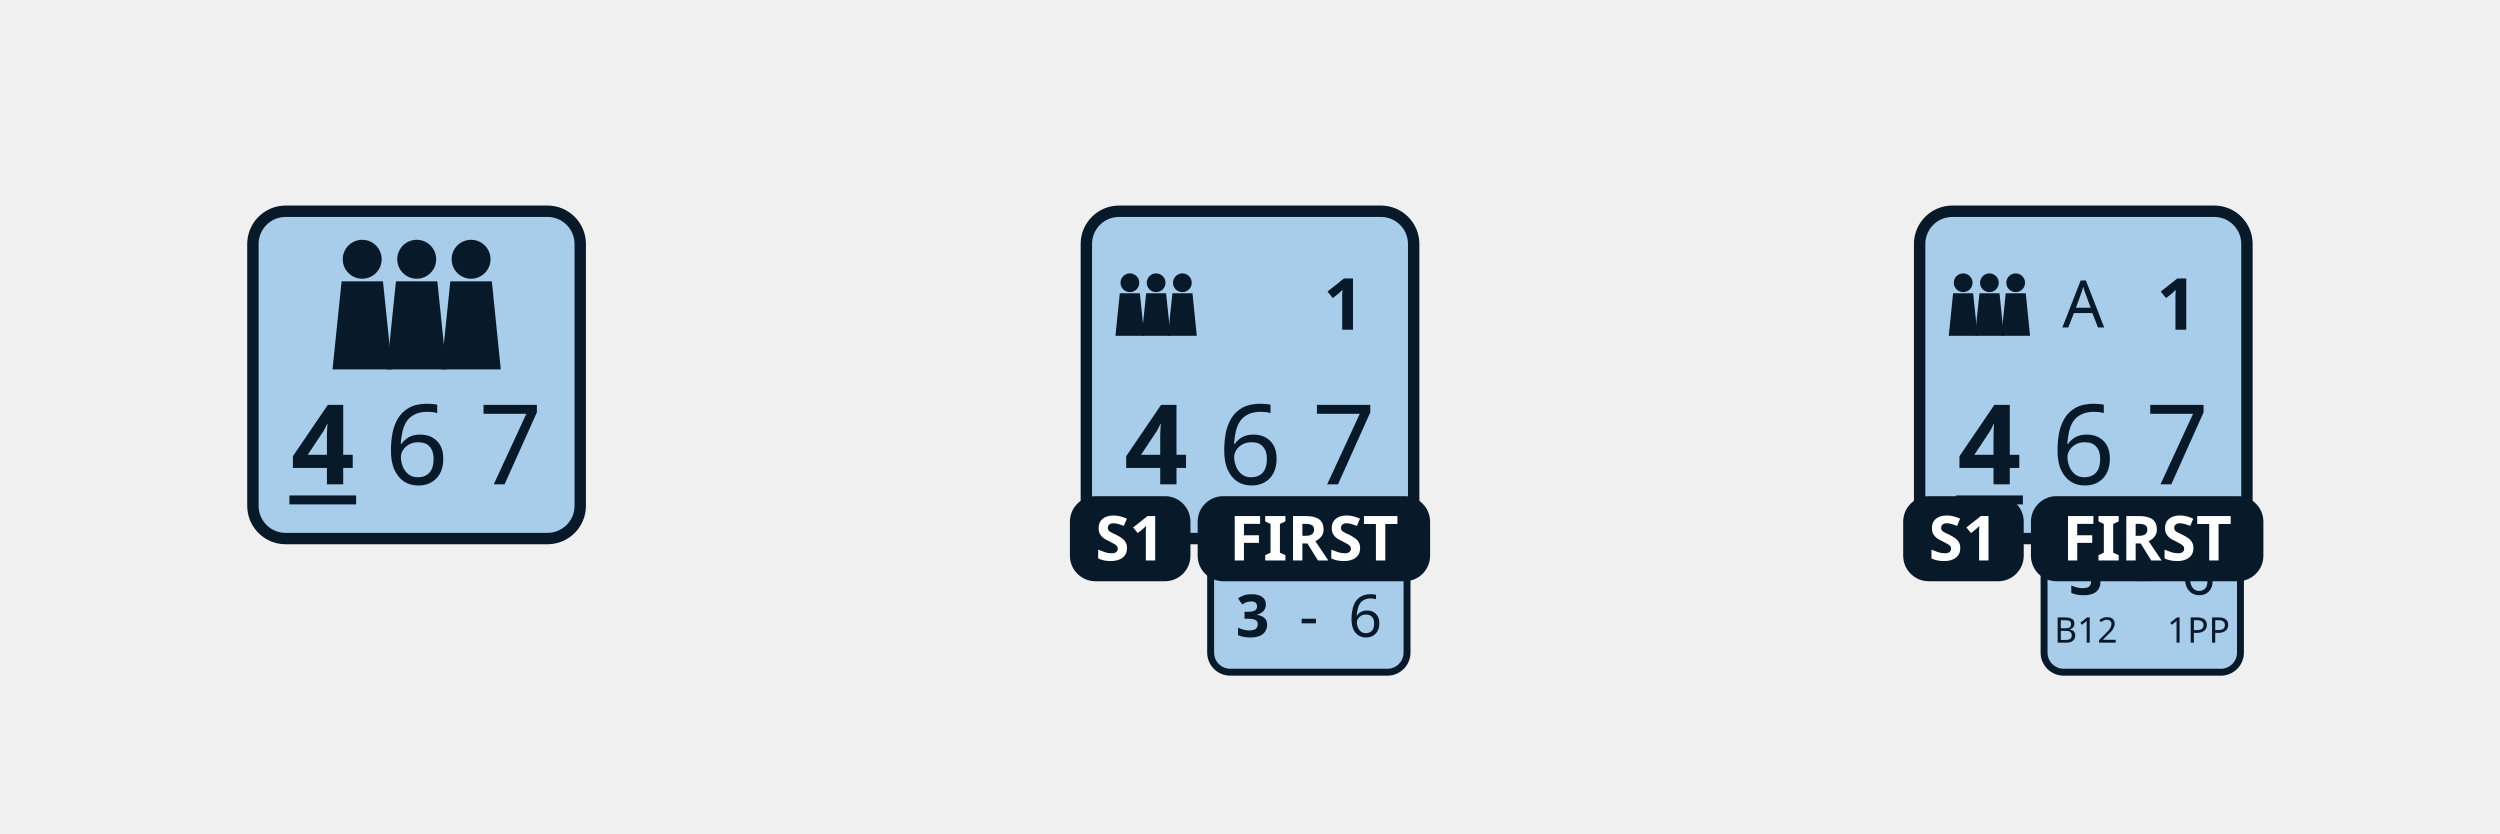
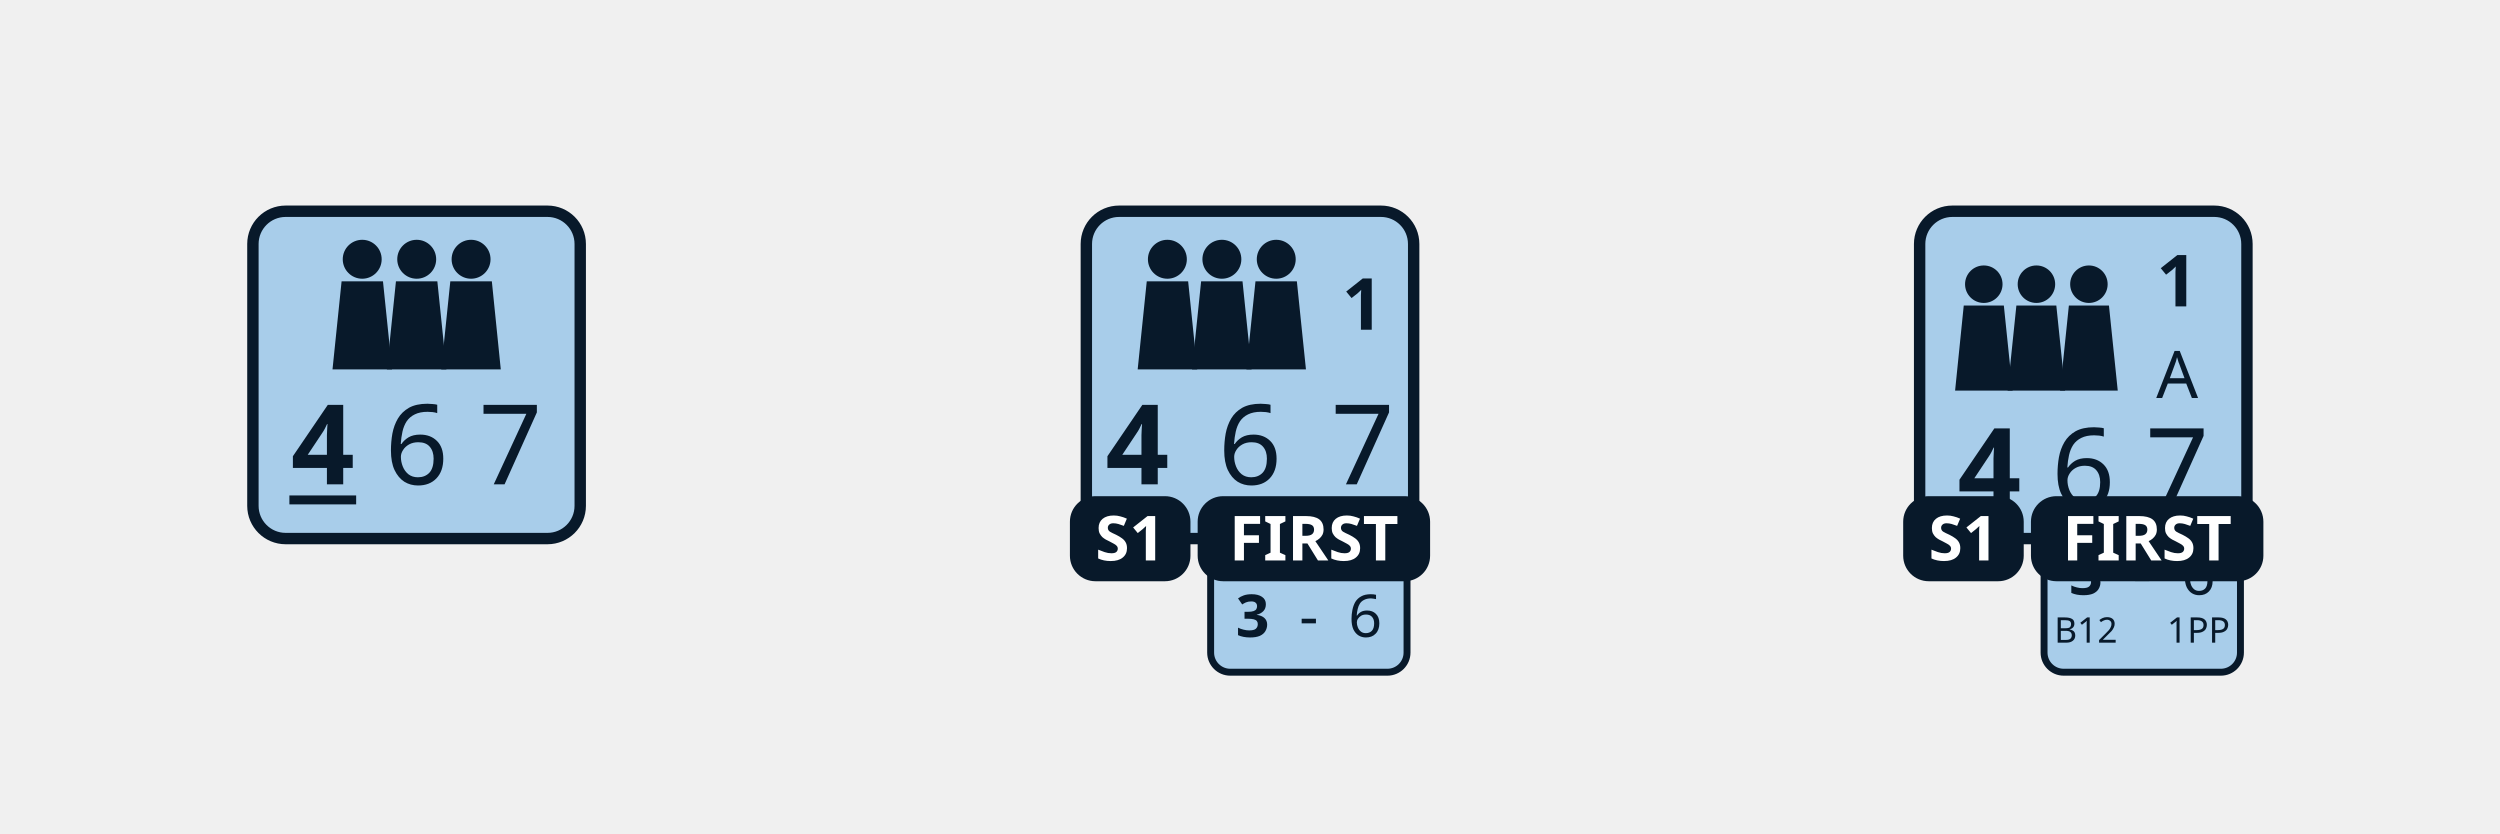
<svg xmlns="http://www.w3.org/2000/svg" viewBox="0 0 270.906 90.297">
  <g data-unit-id="state-first-fire" role="button" tabindex="0" aria-label="German 1st Line squad A, 4-6-7, First Fire, with light MG 3-6">
    <g data-tier="far">
      <g data-attached-id="example-squad-lmg" />
      <rect x="27.406" y="22.891" width="35.469" height="35.469" rx="3.547" fill="#a8cdea" stroke="#08192a" stroke-width="1.234" data-face="front" />
      <g data-slot="glyph">
        <circle cx="39.25" cy="28.094" r="2.109" fill="#08192a" />
        <path d="M36.031 40.031L37.016 30.484L41.5 30.484L42.484 40.031Z" fill="#08192a" />
        <circle cx="45.156" cy="28.094" r="2.109" fill="#08192a" />
        <path d="M41.922 40.031L42.906 30.484L47.391 30.484L48.375 40.031Z" fill="#08192a" />
        <circle cx="51.047" cy="28.094" r="2.109" fill="#08192a" />
        <path d="M47.812 40.031L48.797 30.484L53.297 30.484L54.266 40.031Z" fill="#08192a" />
      </g>
      <g data-slot="fp">
        <text x="34.984" y="52.484" font-size="12.062" font-family="sans-serif" text-anchor="middle" fill="#08192a" font-weight="bold">4</text>
        <line x1="31.359" y1="54.172" x2="38.594" y2="54.172" stroke="#08192a" stroke-width="0.969" data-mark="underline" />
      </g>
      <g data-slot="range">
        <text x="45.156" y="52.484" font-size="12.062" font-family="sans-serif" text-anchor="middle" fill="#08192a">6</text>
      </g>
      <g data-slot="morale">
        <text x="55.312" y="52.484" font-size="12.062" font-family="sans-serif" text-anchor="middle" fill="#08192a">7</text>
      </g>
    </g>
  </g>
  <g data-unit-id="state-first-fire" role="button" tabindex="0" aria-label="German 1st Line squad A, 4-6-7, First Fire, with light MG 3-6">
    <g data-tier="mid">
      <g data-attached-id="example-squad-lmg">
        <rect x="131.188" y="51.562" width="21.281" height="21.281" rx="2.125" fill="#a8cdea" stroke="#08192a" stroke-width="0.75" data-face="front" />
        <g data-slot="label">
          <text x="141.828" y="59.125" font-size="4.25" font-family="sans-serif" text-anchor="middle" fill="#08192a" font-weight="bold">LMG</text>
        </g>
        <g data-slot="fp">
          <text x="135.734" y="69.016" font-size="6.391" font-family="sans-serif" text-anchor="middle" fill="#08192a" font-weight="bold">3</text>
        </g>
        <g data-slot="dash">
          <text x="141.828" y="69.016" font-size="6.391" font-family="sans-serif" text-anchor="middle" fill="#08192a">-</text>
        </g>
        <g data-slot="range">
          <text x="147.938" y="69.016" font-size="6.391" font-family="sans-serif" text-anchor="middle" fill="#08192a">6</text>
        </g>
        <g data-badge="ROF1">
          <rect x="140.859" y="48.797" width="12.688" height="5.531" rx="1.656" fill="#08192a" />
          <text x="147.203" y="52.984" font-size="4.047" font-family="sans-serif" font-weight="bold" text-anchor="middle" fill="#ffffff">ROF1</text>
        </g>
      </g>
      <rect x="117.719" y="22.891" width="35.469" height="35.469" rx="3.547" fill="#a8cdea" stroke="#08192a" stroke-width="1.234" data-face="front" />
      <g data-slot="glyph">
-         <circle cx="122.438" cy="30.641" r="1.016" fill="#08192a" />
-         <path d="M120.875 36.391L121.344 31.781L123.516 31.781L124 36.391Z" fill="#08192a" />
-         <circle cx="125.281" cy="30.641" r="1.016" fill="#08192a" />
-         <path d="M123.719 36.391L124.203 31.781L126.359 31.781L126.844 36.391Z" fill="#08192a" />
-         <circle cx="128.125" cy="30.641" r="1.016" fill="#08192a" />
-         <path d="M126.562 36.391L127.047 31.781L129.219 31.781L129.688 36.391Z" fill="#08192a" />
+         <circle cx="126.5" cy="28.094" r="2.109" fill="#08192a" />
+         <path d="M123.281 40.031L124.266 30.484L128.75 30.484L129.734 40.031Z" fill="#08192a" />
+         <circle cx="132.406" cy="28.094" r="2.109" fill="#08192a" />
+         <path d="M129.172 40.031L130.156 30.484L134.641 30.484L135.625 40.031Z" fill="#08192a" />
+         <circle cx="138.297" cy="28.094" r="2.109" fill="#08192a" />
+         <path d="M135.062 40.031L136.047 30.484L140.531 30.484L141.516 40.031Z" fill="#08192a" />
      </g>
      <g data-slot="class">
-         <text x="145.625" y="35.734" font-size="7.797" font-family="sans-serif" text-anchor="middle" fill="#08192a" font-weight="bold">1</text>
+         <text x="147.656" y="35.734" font-size="7.797" font-family="sans-serif" text-anchor="middle" fill="#08192a" font-weight="bold">1</text>
      </g>
      <g data-slot="fp">
-         <text x="125.281" y="52.484" font-size="12.062" font-family="sans-serif" text-anchor="middle" fill="#08192a" font-weight="bold">4</text>
+         <text x="123.25" y="52.484" font-size="12.062" font-family="sans-serif" text-anchor="middle" fill="#08192a" font-weight="bold">4</text>
      </g>
      <g data-slot="range">
        <text x="135.453" y="52.484" font-size="12.062" font-family="sans-serif" text-anchor="middle" fill="#08192a">6</text>
      </g>
      <g data-slot="morale">
-         <text x="145.625" y="52.484" font-size="12.062" font-family="sans-serif" text-anchor="middle" fill="#08192a">7</text>
+         <text x="147.656" y="52.484" font-size="12.062" font-family="sans-serif" text-anchor="middle" fill="#08192a">7</text>
      </g>
      <g data-badge="S1">
        <rect x="115.938" y="53.766" width="13.062" height="9.219" rx="2.766" fill="#08192a" />
        <text x="122.469" y="60.734" font-size="6.734" font-family="sans-serif" font-weight="bold" text-anchor="middle" fill="#ffffff">S1</text>
      </g>
      <g data-badge="FIRST">
        <rect x="129.781" y="53.766" width="25.188" height="9.219" rx="2.766" fill="#08192a" />
        <text x="142.375" y="60.734" font-size="6.734" font-family="sans-serif" font-weight="bold" text-anchor="middle" fill="#ffffff">FIRST</text>
      </g>
    </g>
  </g>
  <g data-unit-id="state-first-fire" role="button" tabindex="0" aria-label="German 1st Line squad A, 4-6-7, First Fire, with light MG 3-6">
    <g data-tier="near">
      <g data-attached-id="example-squad-lmg">
        <rect x="221.5" y="51.562" width="21.281" height="21.281" rx="2.125" fill="#a8cdea" stroke="#08192a" stroke-width="0.75" data-face="front" />
        <g data-slot="glyph">
          <path d="M223.344 55.766L223.906 55.547L226.031 55.547L226.031 56.656L223.906 56.656L223.344 57Z" fill="#08192a" />
          <path d="M226.031 55.875L228.672 55.875L228.672 56.328L226.031 56.328Z" fill="#08192a" />
          <line x1="226.812" y1="56.328" x2="226.375" y2="57.906" stroke="#08192a" stroke-width="0.344" stroke-linecap="round" />
          <line x1="226.812" y1="56.328" x2="227.375" y2="57.906" stroke="#08192a" stroke-width="0.344" stroke-linecap="round" />
        </g>
        <g data-slot="label">
          <text x="235.188" y="57.594" font-size="4.25" font-family="sans-serif" text-anchor="middle" fill="#08192a" font-weight="bold">LMG</text>
        </g>
        <g data-slot="fp">
          <text x="226.031" y="64.438" font-size="6.391" font-family="sans-serif" text-anchor="middle" fill="#08192a" font-weight="bold">3</text>
        </g>
        <g data-slot="dash">
          <text x="232.141" y="64.438" font-size="6.391" font-family="sans-serif" text-anchor="middle" fill="#08192a">-</text>
        </g>
        <g data-slot="range">
          <text x="238.234" y="64.438" font-size="6.391" font-family="sans-serif" text-anchor="middle" fill="#08192a">6</text>
        </g>
        <g data-slot="bd">
          <text x="226.031" y="69.641" font-size="3.828" font-family="sans-serif" text-anchor="middle" fill="#08192a">B12</text>
        </g>
        <g data-slot="pp">
          <text x="238.234" y="69.641" font-size="3.828" font-family="sans-serif" text-anchor="middle" fill="#08192a">1PP</text>
        </g>
        <g data-badge="ROF1">
          <rect x="231.156" y="48.797" width="12.688" height="5.531" rx="1.656" fill="#08192a" />
          <text x="237.5" y="52.984" font-size="4.047" font-family="sans-serif" font-weight="bold" text-anchor="middle" fill="#ffffff">ROF1</text>
        </g>
      </g>
      <rect x="208.016" y="22.891" width="35.469" height="35.469" rx="3.547" fill="#a8cdea" stroke="#08192a" stroke-width="1.234" data-face="front" />
      <g data-slot="glyph">
-         <circle cx="212.734" cy="30.641" r="1.016" fill="#08192a" />
-         <path d="M211.172 36.391L211.641 31.781L213.812 31.781L214.297 36.391Z" fill="#08192a" />
-         <circle cx="215.578" cy="30.641" r="1.016" fill="#08192a" />
-         <path d="M214.016 36.391L214.5 31.781L216.672 31.781L217.141 36.391Z" fill="#08192a" />
-         <circle cx="218.422" cy="30.641" r="1.016" fill="#08192a" />
-         <path d="M216.875 36.391L217.344 31.781L219.516 31.781L219.984 36.391Z" fill="#08192a" />
+         <circle cx="214.969" cy="30.797" r="2.031" fill="#08192a" />
+         <path d="M211.859 42.328L212.797 33.109L217.141 33.109L218.094 42.328Z" fill="#08192a" />
+         <circle cx="220.672" cy="30.797" r="2.031" fill="#08192a" />
+         <path d="M217.547 42.328L218.5 33.109L222.828 33.109L223.781 42.328Z" fill="#08192a" />
+         <circle cx="226.359" cy="30.797" r="2.031" fill="#08192a" />
+         <path d="M223.234 42.328L224.188 33.109L228.531 33.109L229.484 42.328Z" fill="#08192a" />
+       </g>
+       <g data-slot="class">
+         <text x="235.922" y="33.203" font-size="7.797" font-family="sans-serif" text-anchor="middle" fill="#08192a" font-weight="bold">1</text>
      </g>
      <g data-slot="ident">
-         <text x="225.75" y="35.484" font-size="7.094" font-family="sans-serif" text-anchor="middle" fill="#08192a">A</text>
-       </g>
-       <g data-slot="class">
-         <text x="235.922" y="35.734" font-size="7.797" font-family="sans-serif" text-anchor="middle" fill="#08192a" font-weight="bold">1</text>
+         <text x="235.922" y="43.125" font-size="7.094" font-family="sans-serif" text-anchor="middle" fill="#08192a">A</text>
      </g>
      <g data-slot="fp">
-         <text x="215.578" y="52.484" font-size="12.062" font-family="sans-serif" text-anchor="middle" fill="#08192a" font-weight="bold">4</text>
-         <line x1="211.969" y1="54.172" x2="219.203" y2="54.172" stroke="#08192a" stroke-width="0.969" data-mark="underline" />
+         <text x="215.578" y="55.031" font-size="12.062" font-family="sans-serif" text-anchor="middle" fill="#08192a" font-weight="bold">4</text>
+         <line x1="211.969" y1="56.719" x2="219.203" y2="56.719" stroke="#08192a" stroke-width="0.969" data-mark="underline" />
      </g>
      <g data-slot="range">
-         <text x="225.75" y="52.484" font-size="12.062" font-family="sans-serif" text-anchor="middle" fill="#08192a">6</text>
+         <text x="225.75" y="55.031" font-size="12.062" font-family="sans-serif" text-anchor="middle" fill="#08192a">6</text>
      </g>
      <g data-slot="morale">
-         <text x="235.922" y="52.484" font-size="12.062" font-family="sans-serif" text-anchor="middle" fill="#08192a">7</text>
+         <text x="235.922" y="55.031" font-size="12.062" font-family="sans-serif" text-anchor="middle" fill="#08192a">7</text>
      </g>
      <g data-badge="S1">
        <rect x="206.234" y="53.766" width="13.062" height="9.219" rx="2.766" fill="#08192a" />
        <text x="212.766" y="60.734" font-size="6.734" font-family="sans-serif" font-weight="bold" text-anchor="middle" fill="#ffffff">S1</text>
      </g>
      <g data-badge="FIRST">
        <rect x="220.078" y="53.766" width="25.188" height="9.219" rx="2.766" fill="#08192a" />
        <text x="232.672" y="60.734" font-size="6.734" font-family="sans-serif" font-weight="bold" text-anchor="middle" fill="#ffffff">FIRST</text>
      </g>
    </g>
  </g>
</svg>
